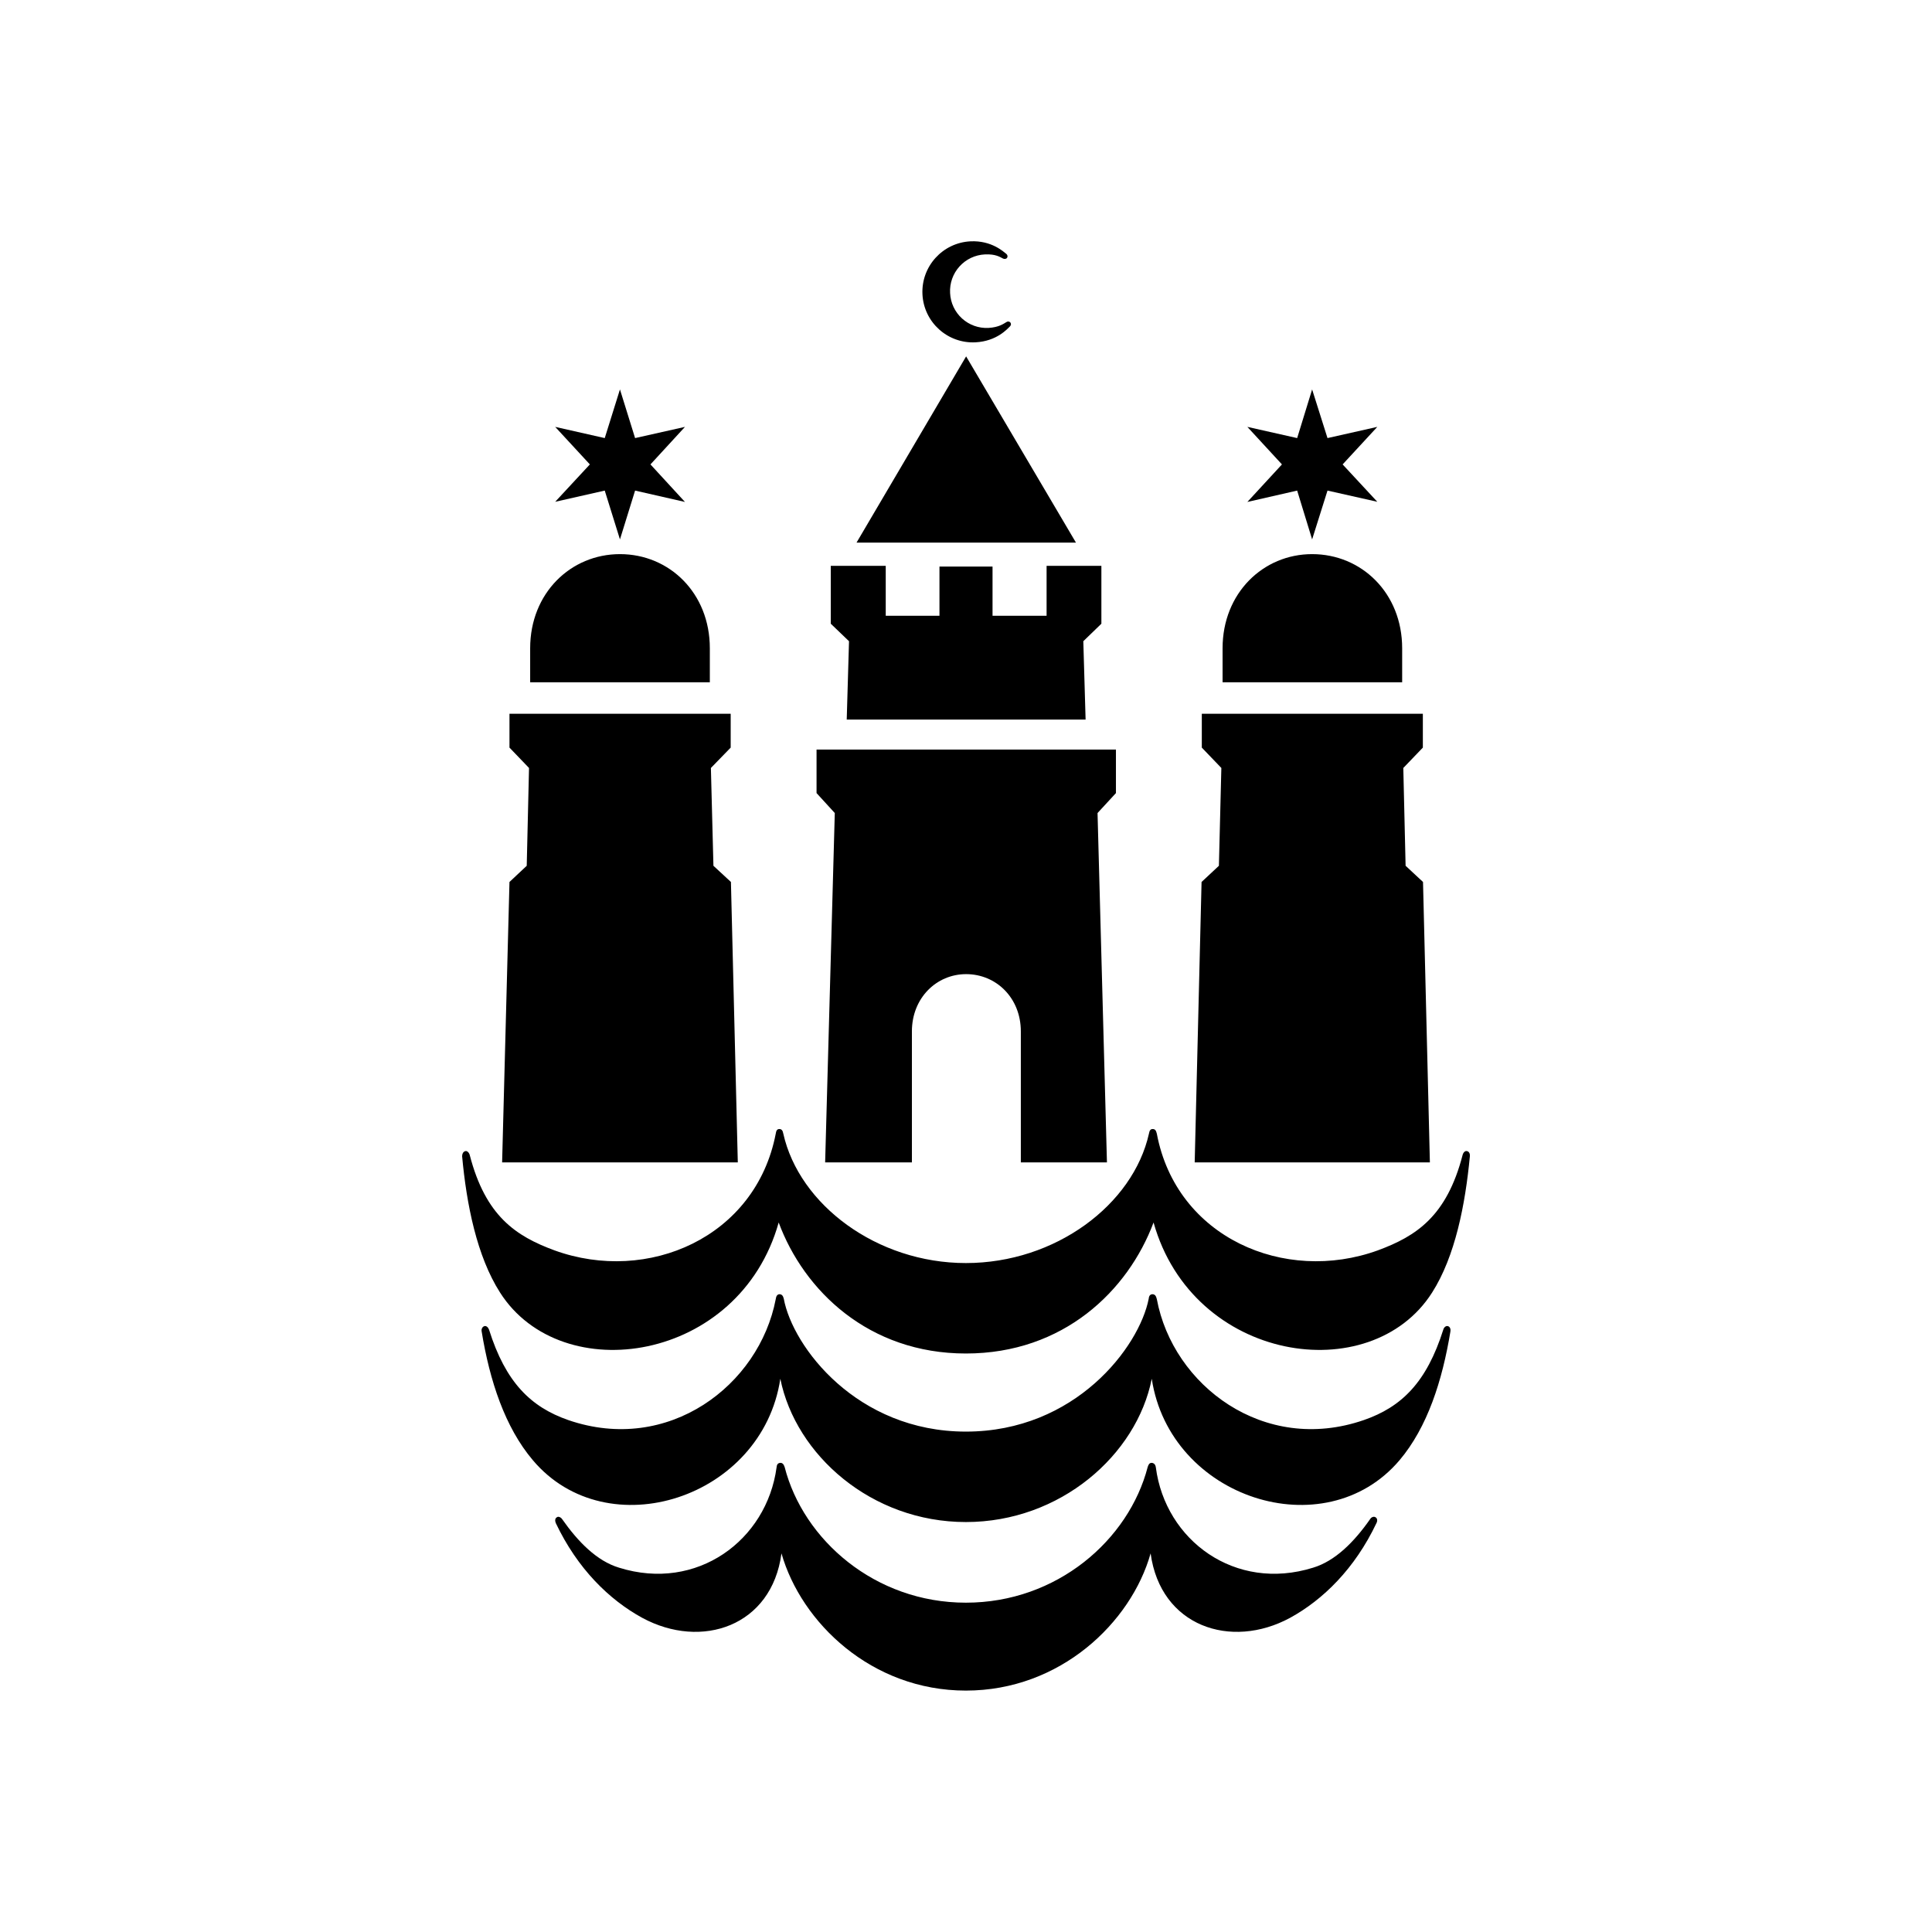
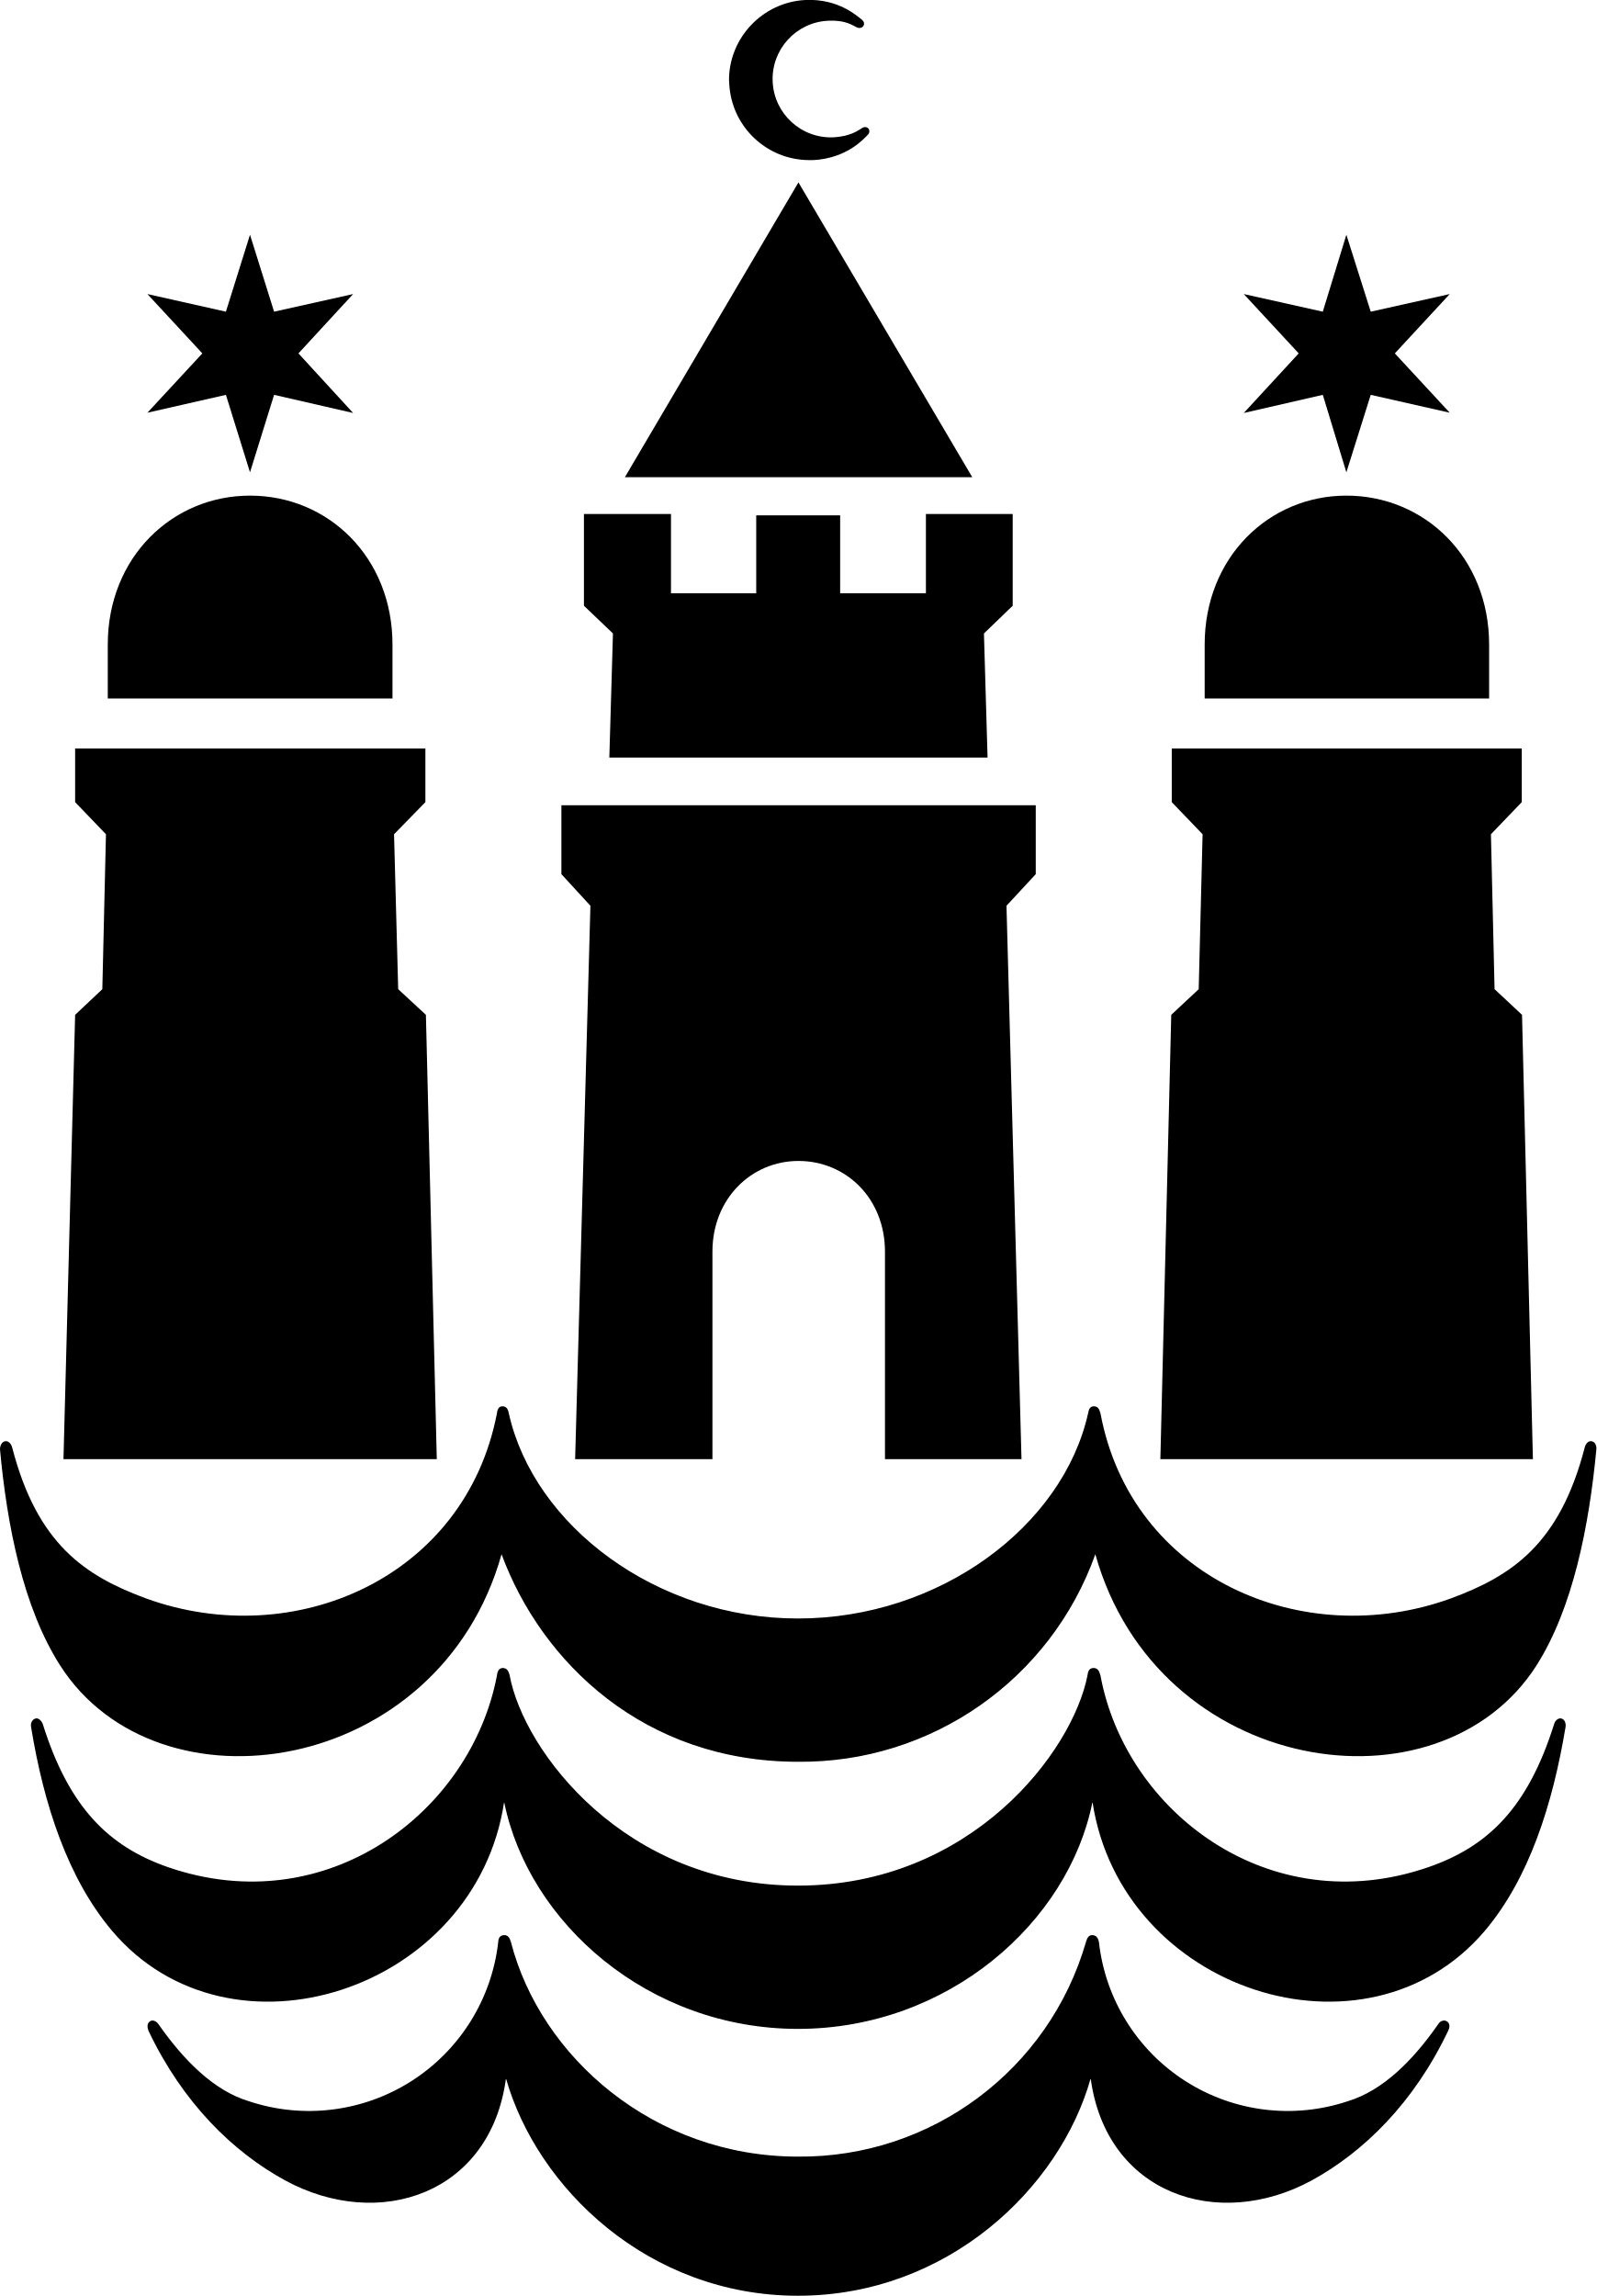
- <svg viewBox="0 0 23625 23625">
-   <path d="M11811 20673c1155 0 2021-833 2259-1678 121 892 981 1181 1706 788 403-221 791-601 1055-1157 14-25 14-58-10-72-20-14-52-3-66 21-196 281-429 514-698 595-954 298-1807-335-1923-1226-5-35-22-53-50-56-28 0-40 19-50 52-231 889-1107 1658-2223 1658-1112 0-1988-769-2216-1658-11-33-25-52-53-52-31 3-43 21-46 56-120 891-974 1524-1926 1226-270-81-500-314-697-595-17-24-48-35-64-21-25 14-23 47-12 72 264 556 652 936 1056 1157 725 393 1585 104 1703-788 241 845 1101 1678 2255 1678zm0-2061c1155 0 2088-820 2273-1752 222 1463 2115 2073 3029 997 342-404 524-974 623-1575 5-26-3-58-31-66-23-6-48 14-56 43-203 643-509 946-972 1106-1222 422-2335-425-2531-1479-9-35-19-57-51-60-28 0-45 17-48 54-115 592-898 1626-2236 1626-1331 0-2118-1034-2227-1626-9-37-25-54-54-54-28 3-39 25-44 60-202 1054-1312 1901-2537 1479-460-160-767-463-969-1106-11-29-34-49-56-43-28 8-40 40-34 66 98 601 284 1171 627 1575 910 1076 2805 466 3025-997 188 932 1115 1752 2269 1752zm0-2061c-1188 0-1980-768-2289-1602-480 1711-2654 2038-3407 857-284-444-410-1078-464-1667 0-26 12-58 40-63 19-6 45 17 53 48 194 748 565 992 1037 1166 1140 413 2460-157 2705-1427 5-36 16-57 44-57 29 0 42 21 48 55 194 870 1144 1584 2233 1584 1096 0 2045-714 2239-1584 6-34 17-55 45-55 32 0 42 21 51 57 239 1270 1562 1840 2702 1427 472-174 843-418 1037-1166 8-31 30-54 53-48 29 5 39 37 36 63-56 589-179 1223-462 1667-751 1181-2925 854-3406-857-312 834-1101 1602-2295 1602zm1835-7385v532l-225 244 115 4272h-1053v-1602c0-409-301-700-669-700-362 0-663 291-663 700v1602h-1061l118-4272-223-244v-532h3661zm-4624 5048H6140l90-3429 211-198 28-1196-239-249v-414h2705v414l-242 249 31 1196 214 198 84 3429zm8377-5486v414l-239 249 28 1196 213 198 84 3429h-2876l84-3429 212-198 30-1196-239-249v-414h2703zm-6568-1198h657v-602h649v602h661v-611h670v708l-221 214 28 958h-2921l28-958-223-214v-708h672v611zm-2151 813H6483v-416c0-675 497-1151 1098-1151 604 0 1099 476 1099 1151v416zm8466 0h-2196v-416c0-675 497-1151 1095-1151 604 0 1101 476 1101 1151v416zm-3989-1708h-2683l1340-2277 1343 2277zm2888-1873l188 595 609-137-424 459 424 457-609-137-188 597-183-597-609 139 423-459-423-459 609 137 183-595zm-8464 0l-186 595-606-137 424 459-424 457 606-137 186 597 185-597 610 139-422-459 422-459-610 137-185-595zm3699-1162a619 619 0 0 1 588-649c258-12 404 128 438 154 14 12 20 32 8 48-8 14-31 17-48 9-39-20-92-57-222-51a448 448 0 0 0-426 472 447 447 0 0 0 469 427c129-8 183-50 219-71 16-11 36-11 50 6 9 12 9 31-5 45-31 30-160 182-422 196a618 618 0 0 1-649-586z" />
+ <svg xmlns="http://www.w3.org/2000/svg" viewBox="0 0 6162 8862">
+   <path d="M3080 8861c578 0 1011-416 1130-839 60 446 490 591 853 394 201-110 395-300 527-578 7-13 7-29-5-36-10-7-26-2-33 10-98 141-214 257-349 298a733 733 0 0 1-961-613c-3-18-11-27-25-28-14 0-20 9-25 26a1147 1147 0 0 1-1112 829c-556 0-994-385-1108-829-5-17-12-26-26-26-16 1-22 10-23 28a735 735 0 0 1-963 613c-135-41-250-157-349-298-8-12-24-17-32-10-12 7-11 23-6 36 132 278 326 468 528 578 363 197 793 52 852-394 120 423 550 839 1127 839zm0-1030c578 0 1044-410 1137-876 111 731 1057 1036 1514 498 171-202 262-487 312-787 2-13-2-29-16-33-11-3-24 7-28 21-101 322-254 473-486 553-611 211-1167-212-1265-739-5-18-10-29-26-30-14 0-22 8-24 27-57 296-449 813-1118 813-665 0-1059-517-1113-813-5-19-13-27-27-27-14 1-20 12-22 30-101 527-656 950-1269 739-230-80-383-231-484-553-6-14-17-24-28-21-14 4-20 20-17 33 49 300 142 585 313 787 455 538 1403 233 1513-498 94 466 557 876 1134 876zm0-1031c-594 0-990-384-1144-801-240 856-1327 1019-1704 429C90 6206 27 5889 0 5594c0-13 6-29 20-31 10-3 23 8 27 24 97 374 282 496 518 583 570 206 1230-79 1353-714 2-18 8-28 22-28s21 10 24 27c97 435 572 792 1116 792 548 0 1023-357 1120-792 3-17 8-27 22-27 16 0 21 10 26 28 119 635 781 920 1351 714 236-87 421-209 518-583 4-16 15-27 27-24 14 2 19 18 18 31-28 295-90 612-231 834-376 590-1463 427-1703-429a1206 1206 0 0 1-1148 801zm918-3692v266l-113 122 58 2136h-527v-801c0-205-150-350-334-350-181 0-332 145-332 350v801h-530l59-2136-112-122v-266h1831zM1686 5632H245l45-1715 105-99 14-598-119-124v-207h1352v207l-121 124 16 598 107 99 42 1715zm4188-2743v207l-119 124 14 598 106 99 42 1715H4479l42-1715 106-99 15-598-119-124v-207h1351zm-3284-599h329v-301h324v301h331v-306h335v354l-111 107 14 479H2352l14-479-112-107v-354h336v306zm-1075 406H416v-208c0-337 249-575 549-575 302 0 550 238 550 575v208zm4233 0H4650v-208c0-337 248-575 547-575 302 0 551 238 551 575v208zm-1995-854H2412l670-1138 671 1138zm1444-936l94 297 305-68-212 229 212 229-305-69-94 299-91-299-305 70 212-230-212-229 305 68 91-297zm-4232 0l-93 297-303-68 212 229-212 229 303-69 93 299 93-299 305 70-211-230 211-229-305 68-93-297zm1850-581l-1-16c0-164 131-301 295-309 129-6 202 64 219 77 7 6 10 16 4 24-4 7-16 9-24 5-20-10-46-29-111-26a225 225 0 0 0 21 450c65-4 92-25 110-36 8-5 18-5 25 3 4 6 4 16-3 23-15 15-80 91-211 98h-16a310 310 0 0 1-308-293z" />
</svg>
